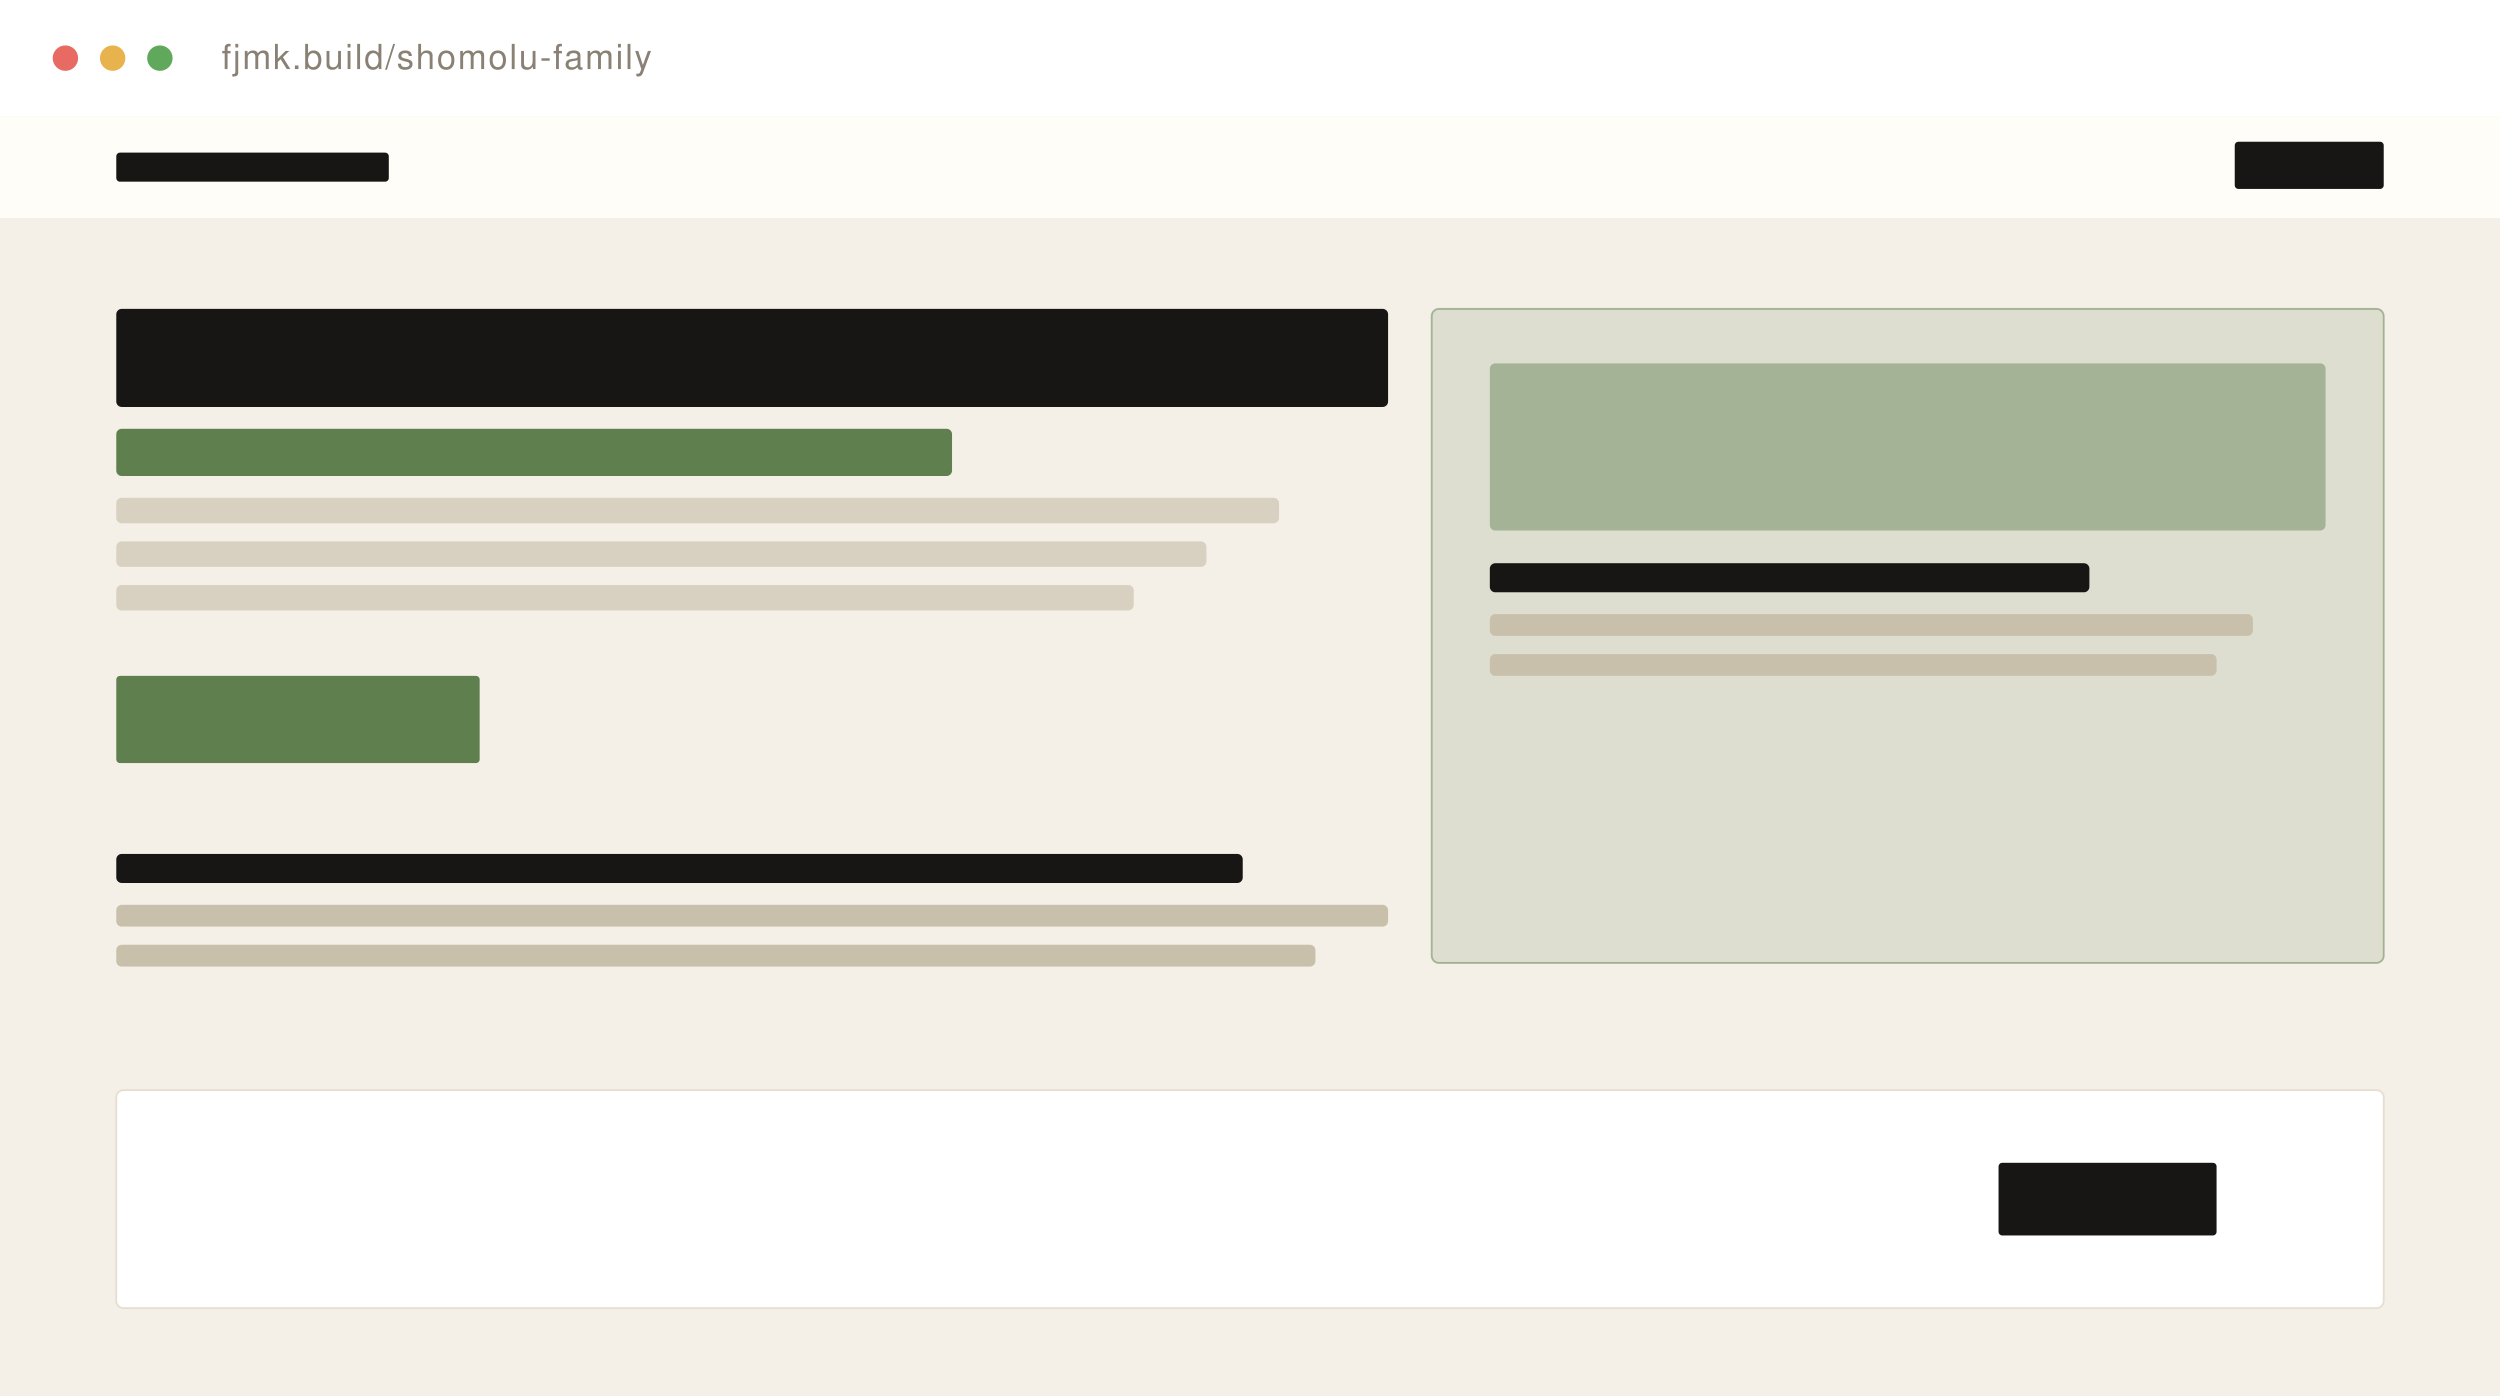
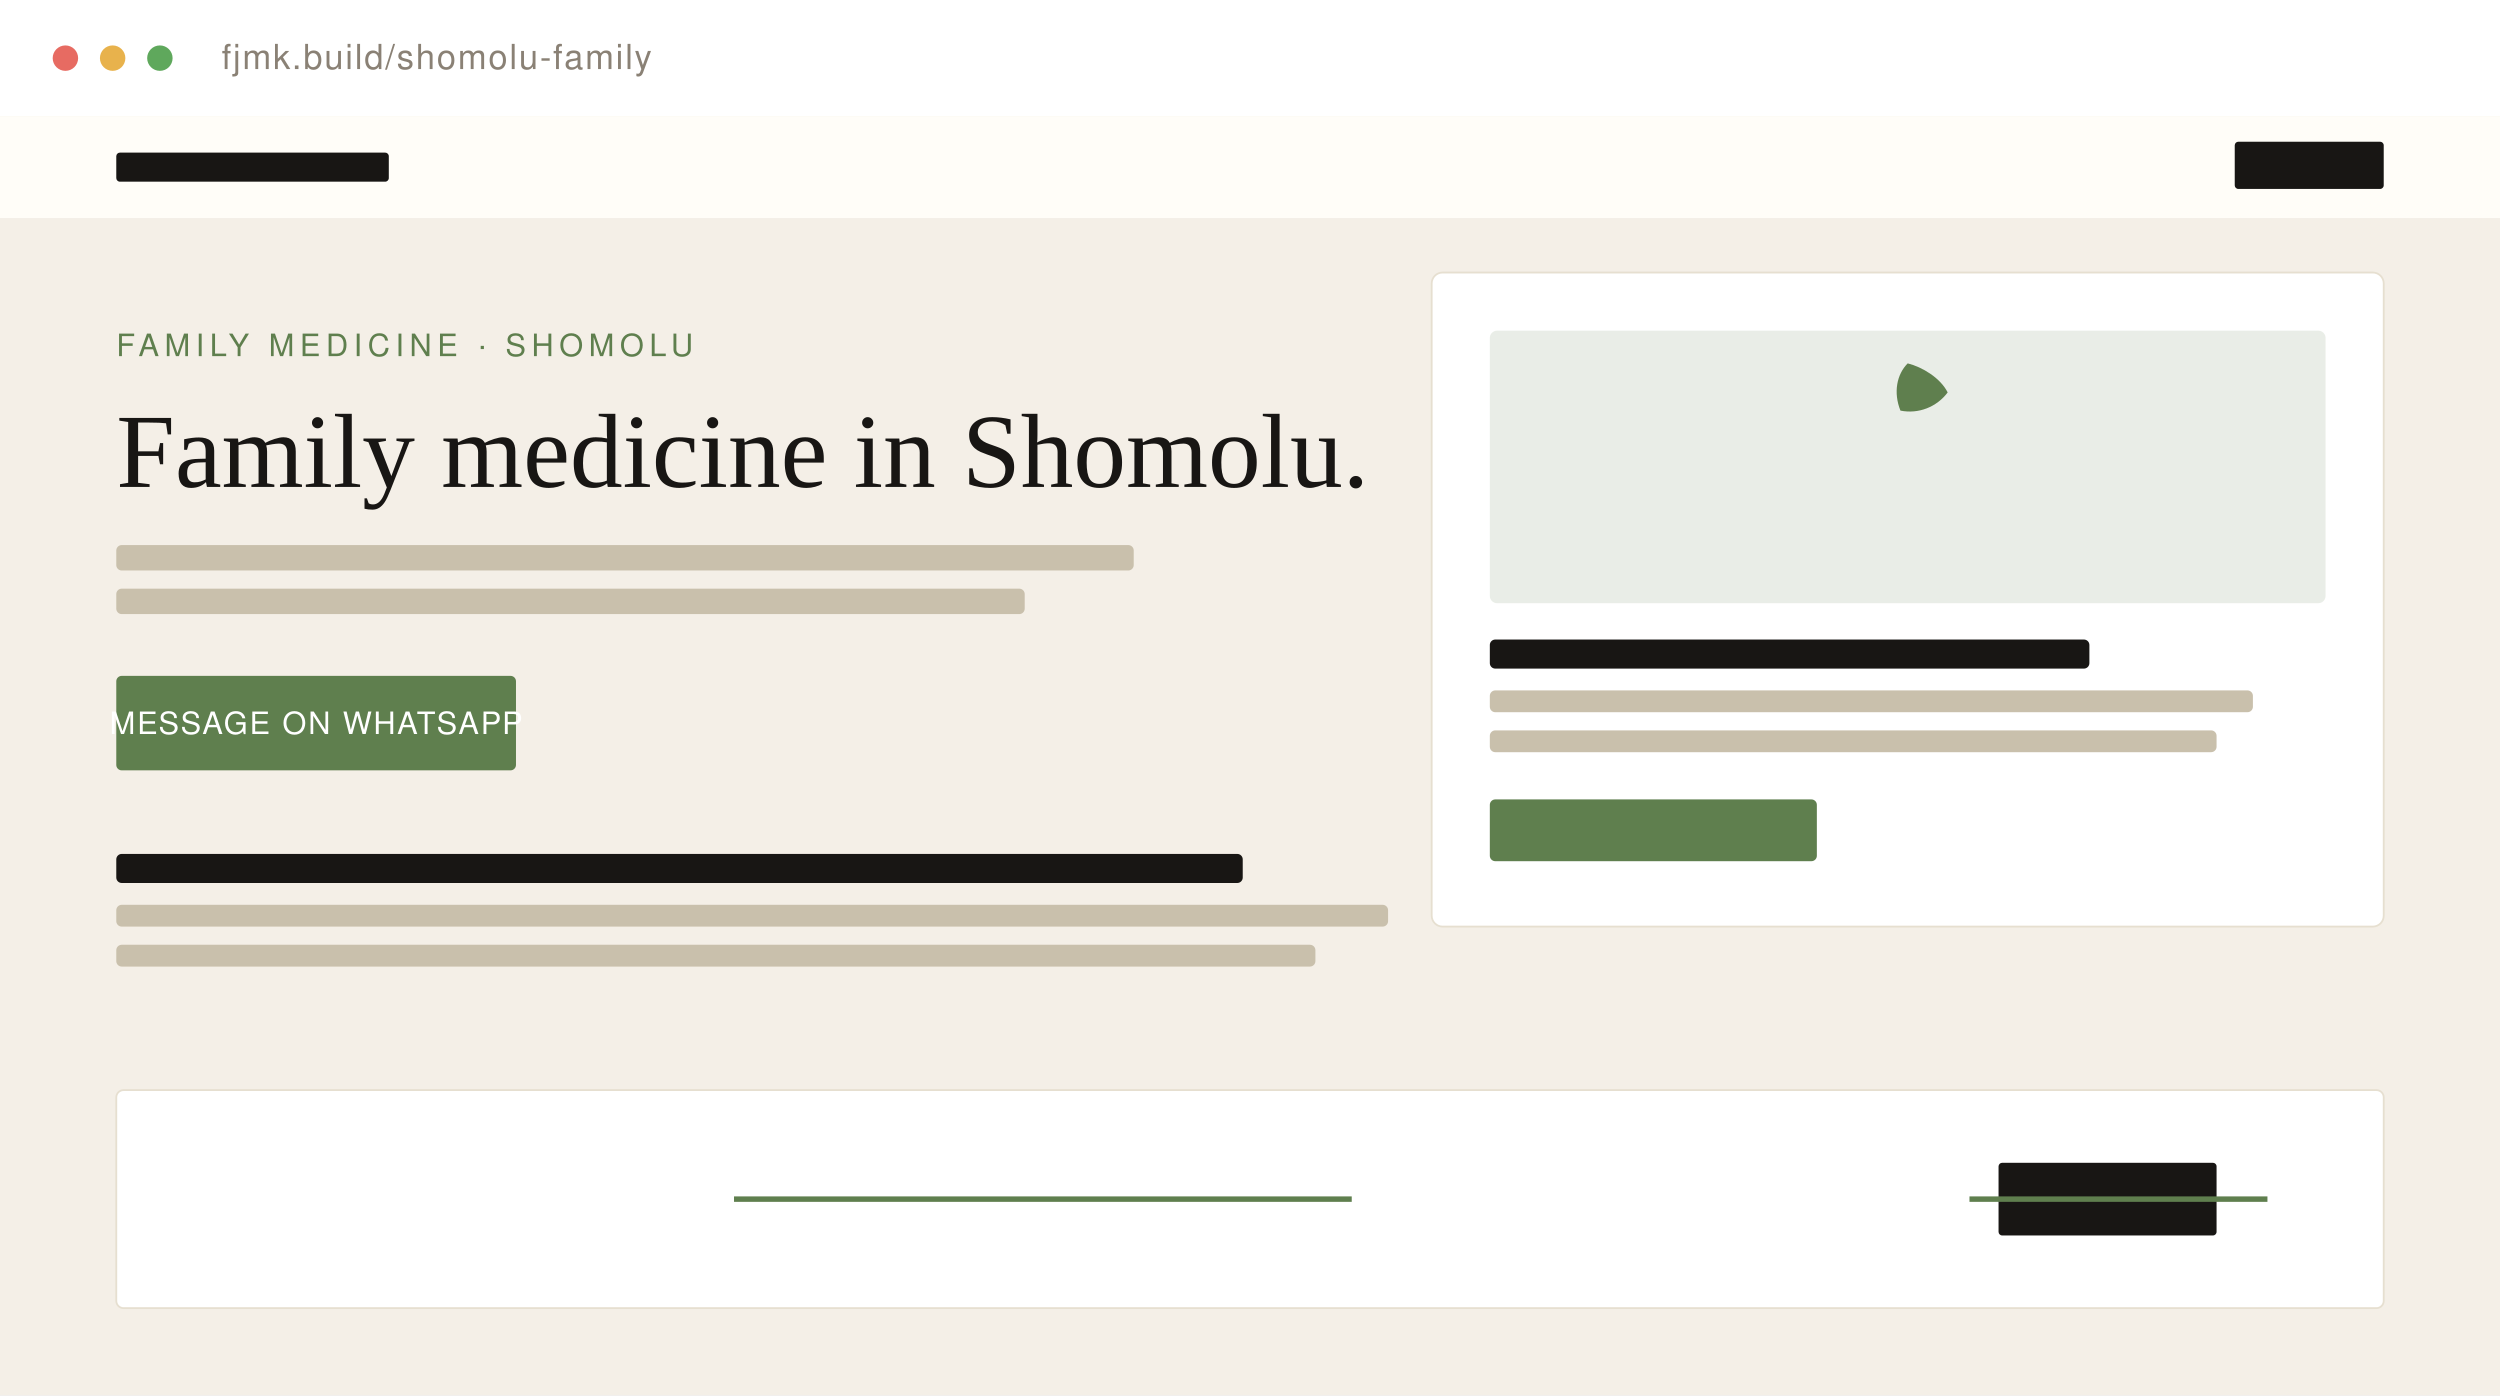
<svg xmlns="http://www.w3.org/2000/svg" viewBox="0 0 1376 768" role="img" aria-labelledby="t">
+   <style>
+   .btn-pulse{animation:bp 2.2s ease-in-out infinite;transform-origin:center}
+   @keyframes bp{0%,100%{opacity:1}50%{opacity:.72}}
+   .motif-float{animation:mf 4.5s ease-in-out infinite}
+   @keyframes mf{0%,100%{transform:translateY(0)}50%{transform:translateY(-7px)}}
+   .draw{stroke-dasharray:340;stroke-dashoffset:340;animation:dr 2.6s ease-out forwards}
+   @keyframes dr{to{stroke-dashoffset:0}}
+   .bar{animation:br 3s ease-in-out infinite}
+   @keyframes br{0%,100%{opacity:.5}50%{opacity:1}}
+ </style>
  <rect width="1376" height="768" fill="#F4EFE7" />
  <rect width="1376" height="64" fill="#FFFFFF" />
  <circle cx="36" cy="32" r="7" fill="#E76B62" />
  <circle cx="62" cy="32" r="7" fill="#E8B24C" />
  <circle cx="88" cy="32" r="7" fill="#5FA85C" />
  <text x="122" y="38" font-family="Helvetica, Arial, sans-serif" font-size="19" letter-spacing="1" fill="#8A8175">fjmk.build/shomolu-family</text>
  <rect x="0" y="64" width="1376" height="56" fill="#FFFDF8" />
  <rect x="64" y="84" width="150" height="16" rx="2" fill="#181614" />
  <rect x="1230" y="78" width="82" height="26" rx="2" fill="#181614" />
-   <rect x="64" y="170" width="700" height="54" rx="3" fill="#181614" />
-   <rect x="64" y="236" width="460" height="26" rx="3" fill="#5F7F4E" />
-   <rect x="64" y="274" width="640" height="14" rx="3" fill="#D8D0C0" />
-   <rect x="64" y="298" width="600" height="14" rx="3" fill="#D8D0C0" />
-   <rect x="64" y="322" width="560" height="14" rx="3" fill="#D8D0C0" />
-   <rect x="64" y="372" width="200" height="48" rx="2" fill="#5F7F4E" />
-   <rect x="788" y="170" width="524" height="360" rx="4" fill="#5F7F4E" opacity="0.16" />
-   <rect x="788" y="170" width="524" height="360" rx="4" fill="none" stroke="#5F7F4E" stroke-opacity="0.5" />
-   <rect x="820" y="200" width="460" height="92" rx="3" fill="#5F7F4E" opacity="0.45" />
-   <rect x="820" y="310" width="330" height="16" rx="3" fill="#181614" />
-   <rect x="820" y="338" width="420" height="12" rx="3" fill="#C9C0AC" />
-   <rect x="820" y="360" width="400" height="12" rx="3" fill="#C9C0AC" />
+   <text x="64" y="196" font-family="Helvetica, Arial, sans-serif" font-size="17" letter-spacing="3" fill="#5F7F4E">FAMILY MEDICINE · SHOMOLU</text>
+   <text x="64" y="268" font-family="Georgia, 'Times New Roman', serif" font-size="58" fill="#181614">Family medicine in Shomolu.</text>
+   <rect x="64" y="300" width="560" height="14" rx="3" fill="#C9C0AC" />
+   <rect x="64" y="324" width="500" height="14" rx="3" fill="#C9C0AC" />
+   <rect class="btn-pulse" x="64" y="372" width="220" height="52" rx="3" fill="#5F7F4E" />
+   <text x="174" y="404" text-anchor="middle" font-family="Helvetica, Arial, sans-serif" font-size="17" letter-spacing="1" fill="#FFFFFF">MESSAGE ON WHATSAPP</text>
+   <rect x="788" y="150" width="524" height="360" rx="6" fill="#FFFFFF" stroke="#E6DFD0" />
+   <rect x="820" y="182" width="460" height="150" rx="4" fill="#5F7F4E" opacity="0.14" />
+   <g class="motif-float" transform="translate(1050 200)" fill="#5F7F4E">
+     <path d="M0 0C-6 6-8 16-4 26c10 2 20-2 26-10C18 8 8 2 0 0z" />
+   </g>
+   <rect x="820" y="352" width="330" height="16" rx="3" fill="#181614" />
+   <rect x="820" y="380" width="420" height="12" rx="3" fill="#C9C0AC" />
+   <rect x="820" y="402" width="400" height="12" rx="3" fill="#C9C0AC" />
+   <rect class="bar" x="820" y="440" width="180" height="34" rx="3" fill="#5F7F4E" />
  <rect x="64" y="470" width="620" height="16" rx="3" fill="#181614" />
  <rect x="64" y="498" width="700" height="12" rx="3" fill="#C9C0AC" />
  <rect x="64" y="520" width="660" height="12" rx="3" fill="#C9C0AC" />
  <rect x="64" y="600" width="1248" height="120" rx="4" fill="#FFFFFF" stroke="#E6DFD0" />
  <rect x="1100" y="640" width="120" height="40" rx="2" fill="#181614" />
+   <line class="draw" x1="64" y1="660" x2="1248" y2="660" stroke="#5F7F4E" stroke-width="3" />
</svg>
